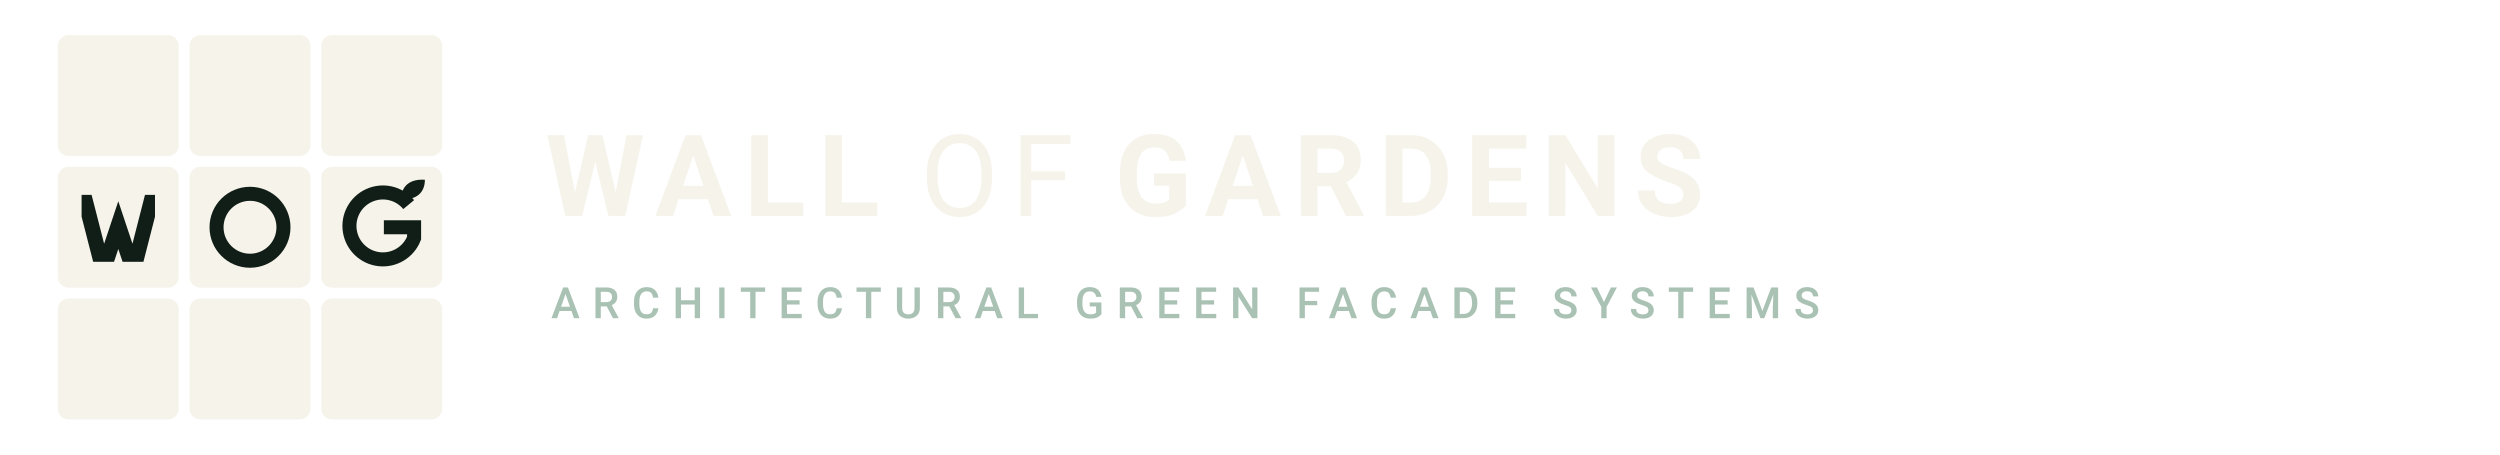
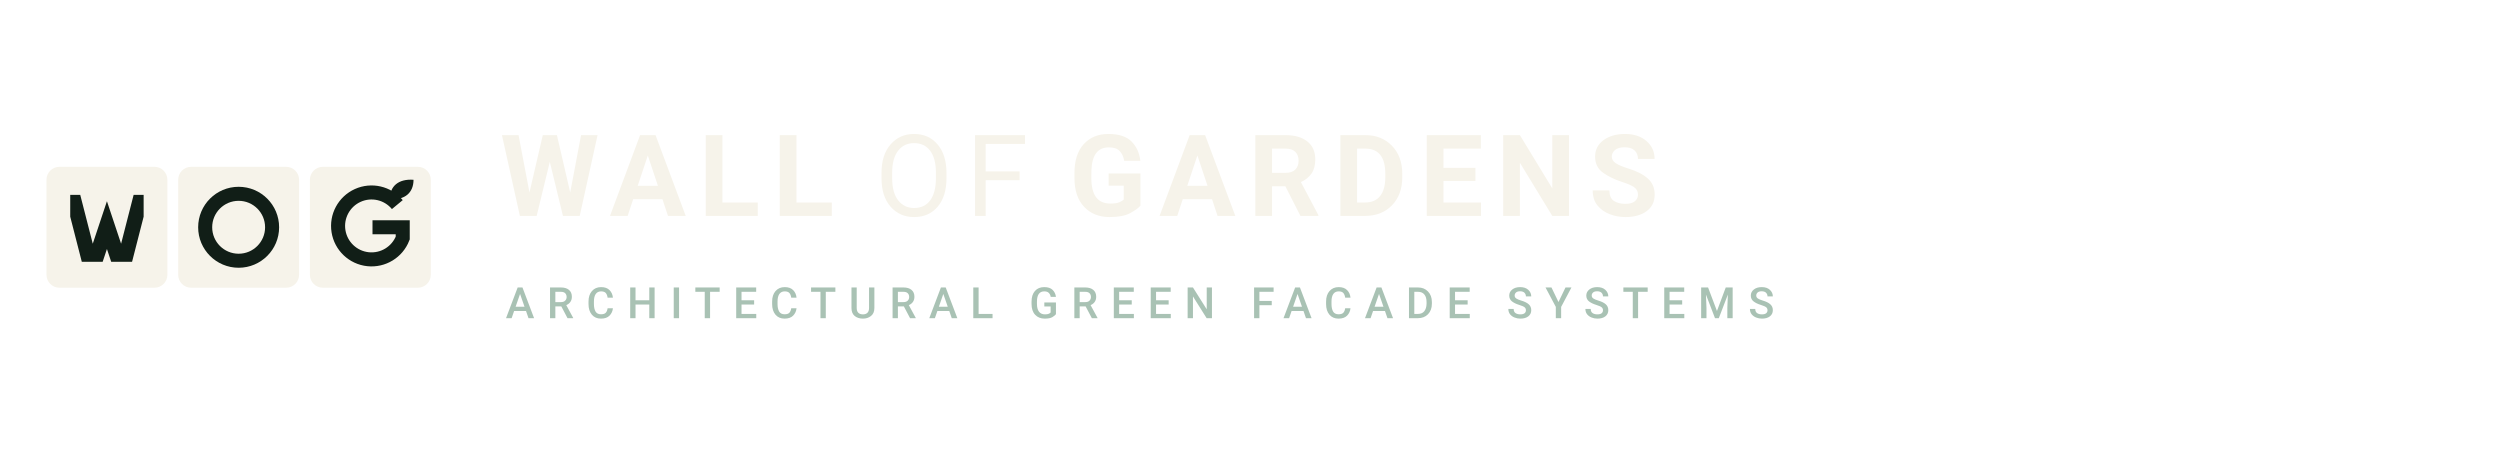
<svg xmlns="http://www.w3.org/2000/svg" viewBox="0 0 440 80" font-family="'Poppins', -apple-system, BlinkMacSystemFont, 'Segoe UI', Roboto, sans-serif">
-   <g transform="translate(44, 40) scale(0.38)">
-     <rect x="-89" y="-89" width="56" height="56" rx="5" fill="#F6F3EA" />
-     <rect x="-28" y="-89" width="56" height="56" rx="5" fill="#F6F3EA" />
-     <rect x="33" y="-89" width="56" height="56" rx="5" fill="#F6F3EA" />
-     <rect x="-89" y="-28" width="56" height="56" rx="5" fill="#F6F3EA" />
-     <rect x="-28" y="-28" width="56" height="56" rx="5" fill="#F6F3EA" />
-     <rect x="33" y="-28" width="56" height="56" rx="5" fill="#F6F3EA" />
-     <rect x="-89" y="33" width="56" height="56" rx="5" fill="#F6F3EA" />
-     <rect x="-28" y="33" width="56" height="56" rx="5" fill="#F6F3EA" />
-     <rect x="33" y="33" width="56" height="56" rx="5" fill="#F6F3EA" />
-     <g transform="translate(-89,-28)">
+   <g transform="translate(42, 40) scale(0.38)">
+     <rect x="-89" y="-28" width="56" height="56" rx="6" fill="#F6F3EA" />
+     <g transform="translate(-89, -28)">
      <clipPath id="hdr_wcl">
        <rect x="11" y="13" width="34" height="31" />
      </clipPath>
-       <path clip-path="url(#hdr_wcl)" d="M11 9 L21 48 L28 27 L35 48 L45 9" fill="none" stroke="#101E17" stroke-width="7" stroke-linejoin="miter" stroke-linecap="butt" />
+       <path clip-path="url(#hdr_wcl)" d="M11 9 L21 48 L28 27 L35 48 L45 9" fill="none" stroke="#111E17" stroke-width="7" stroke-linejoin="miter" stroke-linecap="butt" />
    </g>
-     <g transform="translate(33,-28)">
-       <path d="M40.5 17.5 A15.5 15.5 0 1 0 43 33 L43 28 L29 28" fill="none" stroke="#101E17" stroke-width="6.5" />
-       <path d="M37 15 C37 9 41 5.5 48 6 C48 12 44 15.5 37 15Z" fill="#101E17" />
+     <rect x="-28" y="-28" width="56" height="56" rx="6" fill="#F6F3EA" />
+     <g transform="translate(-28, -28)">
+       <circle cx="28" cy="28" r="15.5" fill="none" stroke="#111E17" stroke-width="6.5" />
    </g>
-     <g transform="translate(-28,-28)">
-       <circle cx="28" cy="28" r="15.5" fill="none" stroke="#101E17" stroke-width="6.5" />
+     <rect x="33" y="-28" width="56" height="56" rx="6" fill="#F6F3EA" />
+     <g transform="translate(33, -28)">
+       <path d="M40.5 17.5 A15.5 15.5 0 1 0 43 33 L43 28 L29 28" fill="none" stroke="#111E17" stroke-width="6.5" />
+       <path d="M37 15 C37 9 41 5.5 48 6 C48 12 44 15.5 37 15Z" fill="#111E17" />
    </g>
  </g>
-   <text x="96" y="38" font-size="20" font-weight="700" fill="#F6F3EA" letter-spacing="2.2">WALL <tspan fill="#F6F3EA" font-weight="400">OF</tspan> GARDENS</text>
-   <text x="97" y="56" font-size="7.6" font-weight="500" fill="#A9C2B4" letter-spacing="2.2" text-anchor="start">ARCHITECTURAL GREEN FACADE SYSTEMS</text>
+   <text x="88" y="38" font-size="20" font-weight="700" fill="#F6F3EA" letter-spacing="2.2">WALL <tspan fill="#F6F3EA" font-weight="400">OF</tspan> GARDENS</text>
+   <text x="89" y="56" font-size="7.6" font-weight="500" fill="#A9C2B4" letter-spacing="2.2" text-anchor="start">ARCHITECTURAL GREEN FACADE SYSTEMS</text>
</svg>
